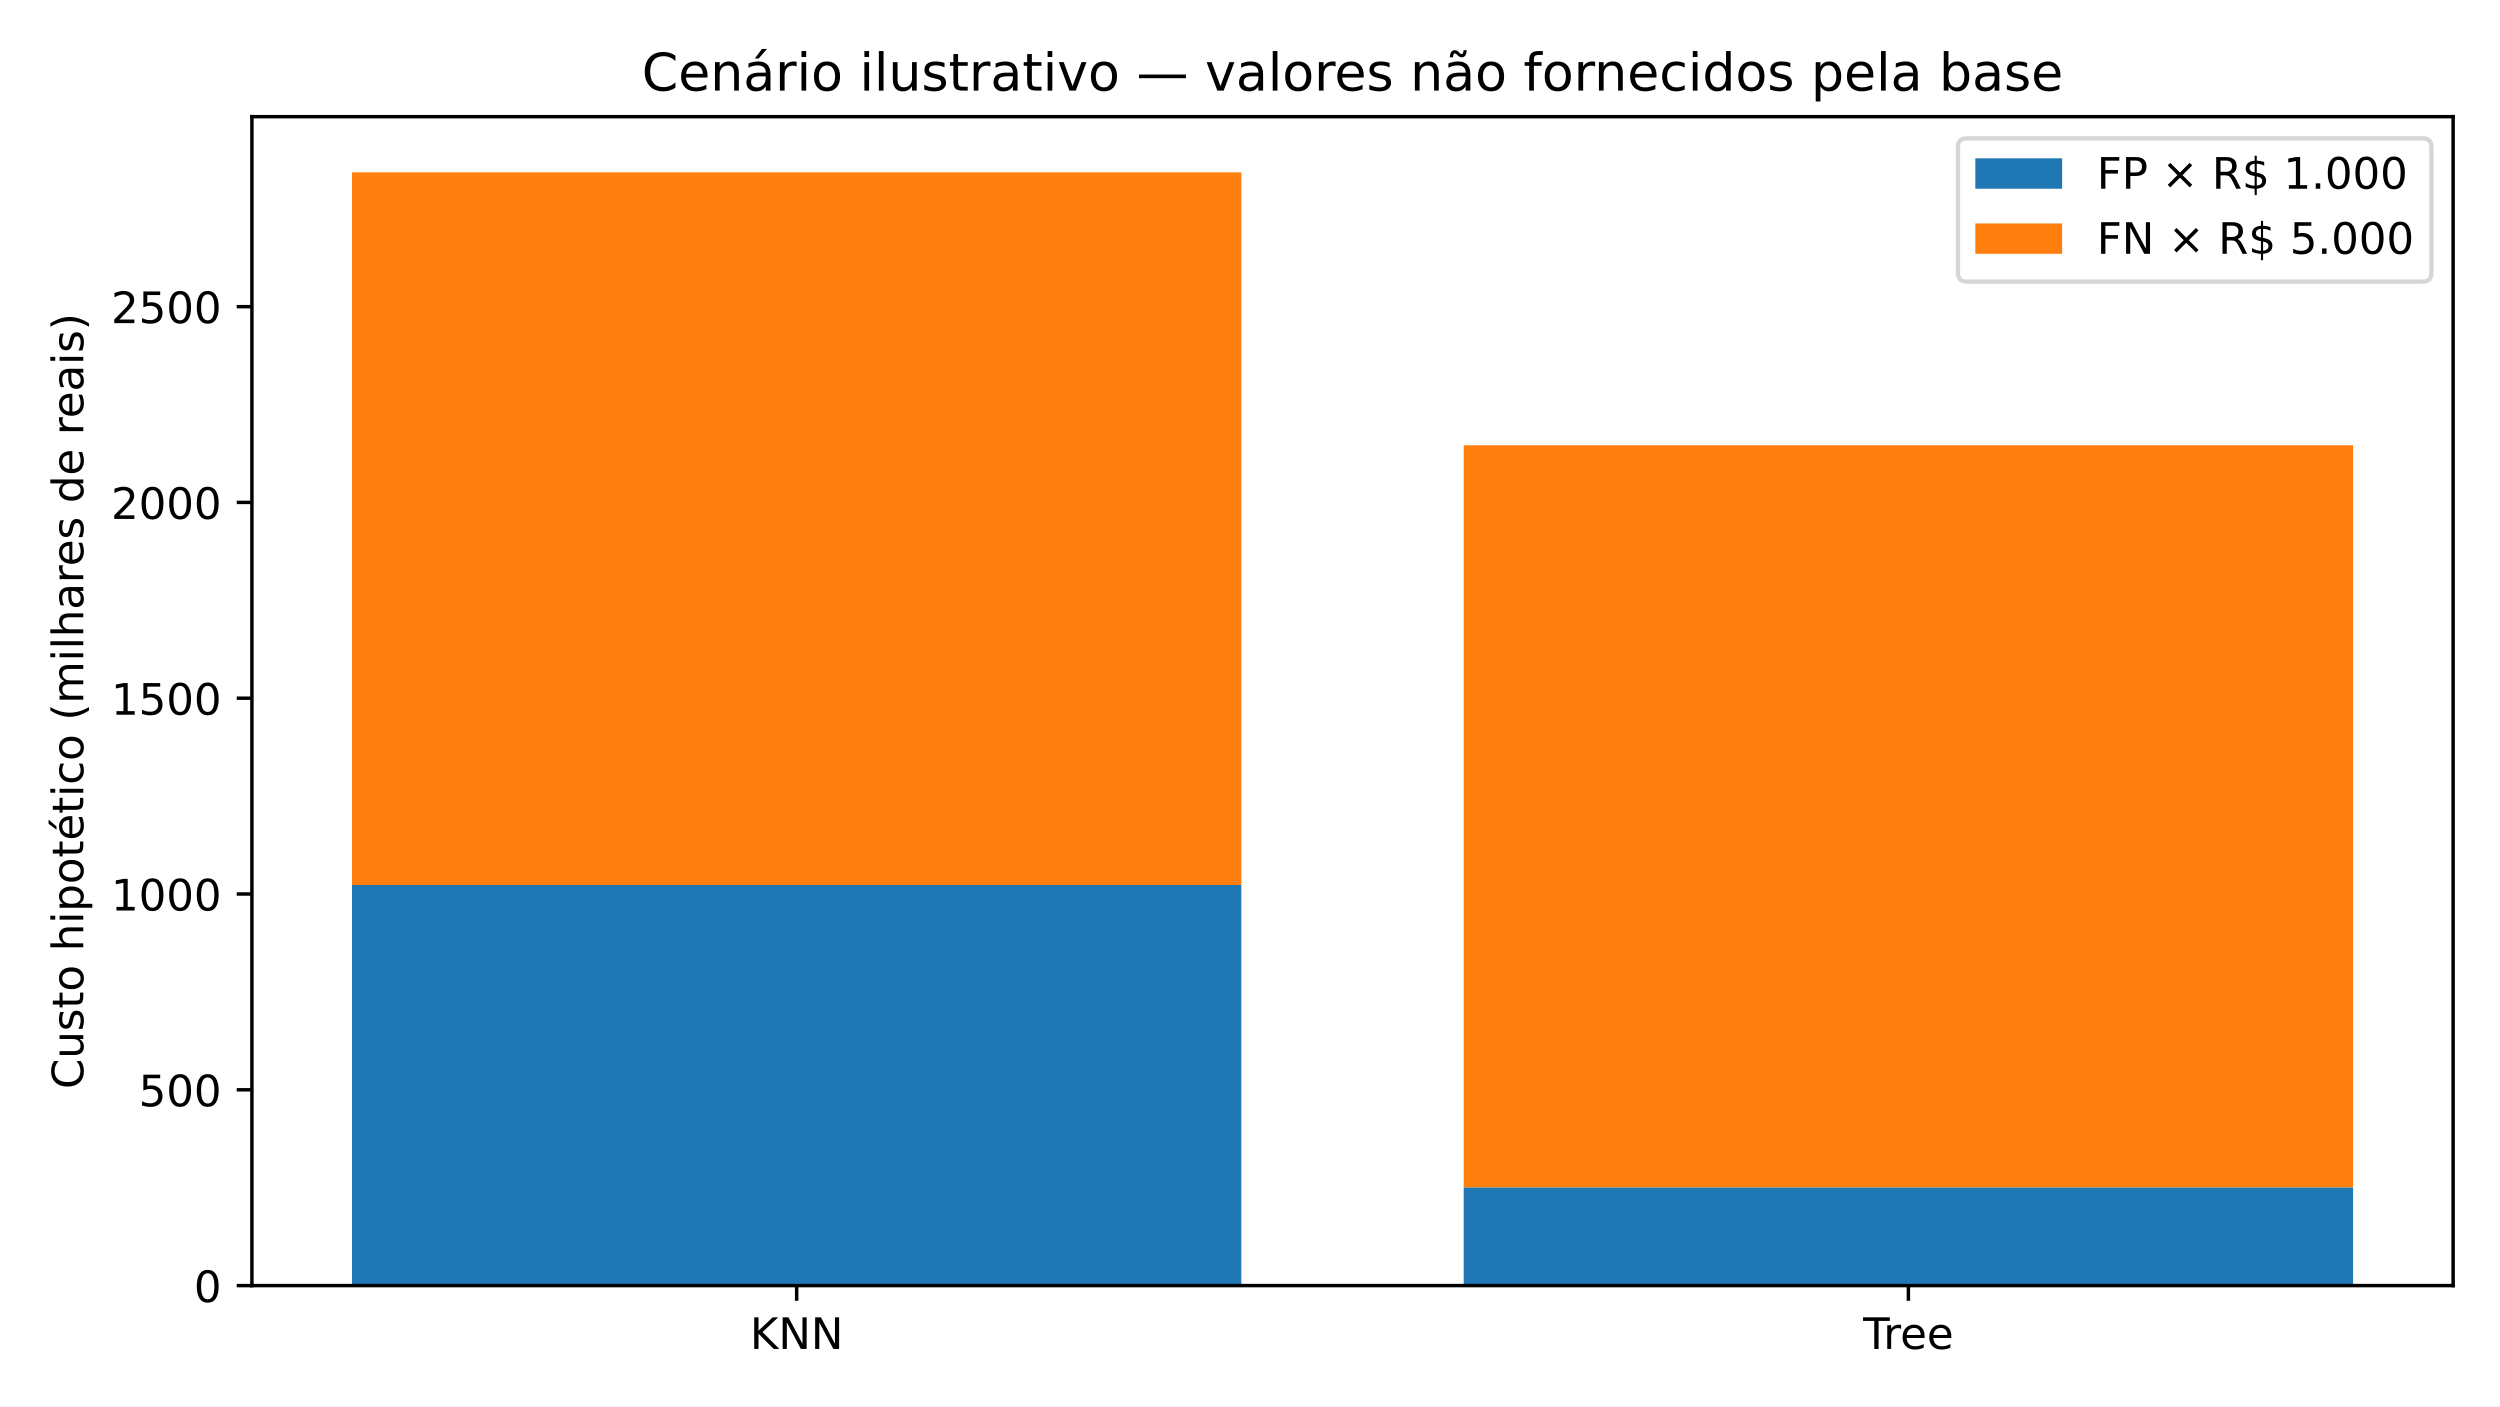
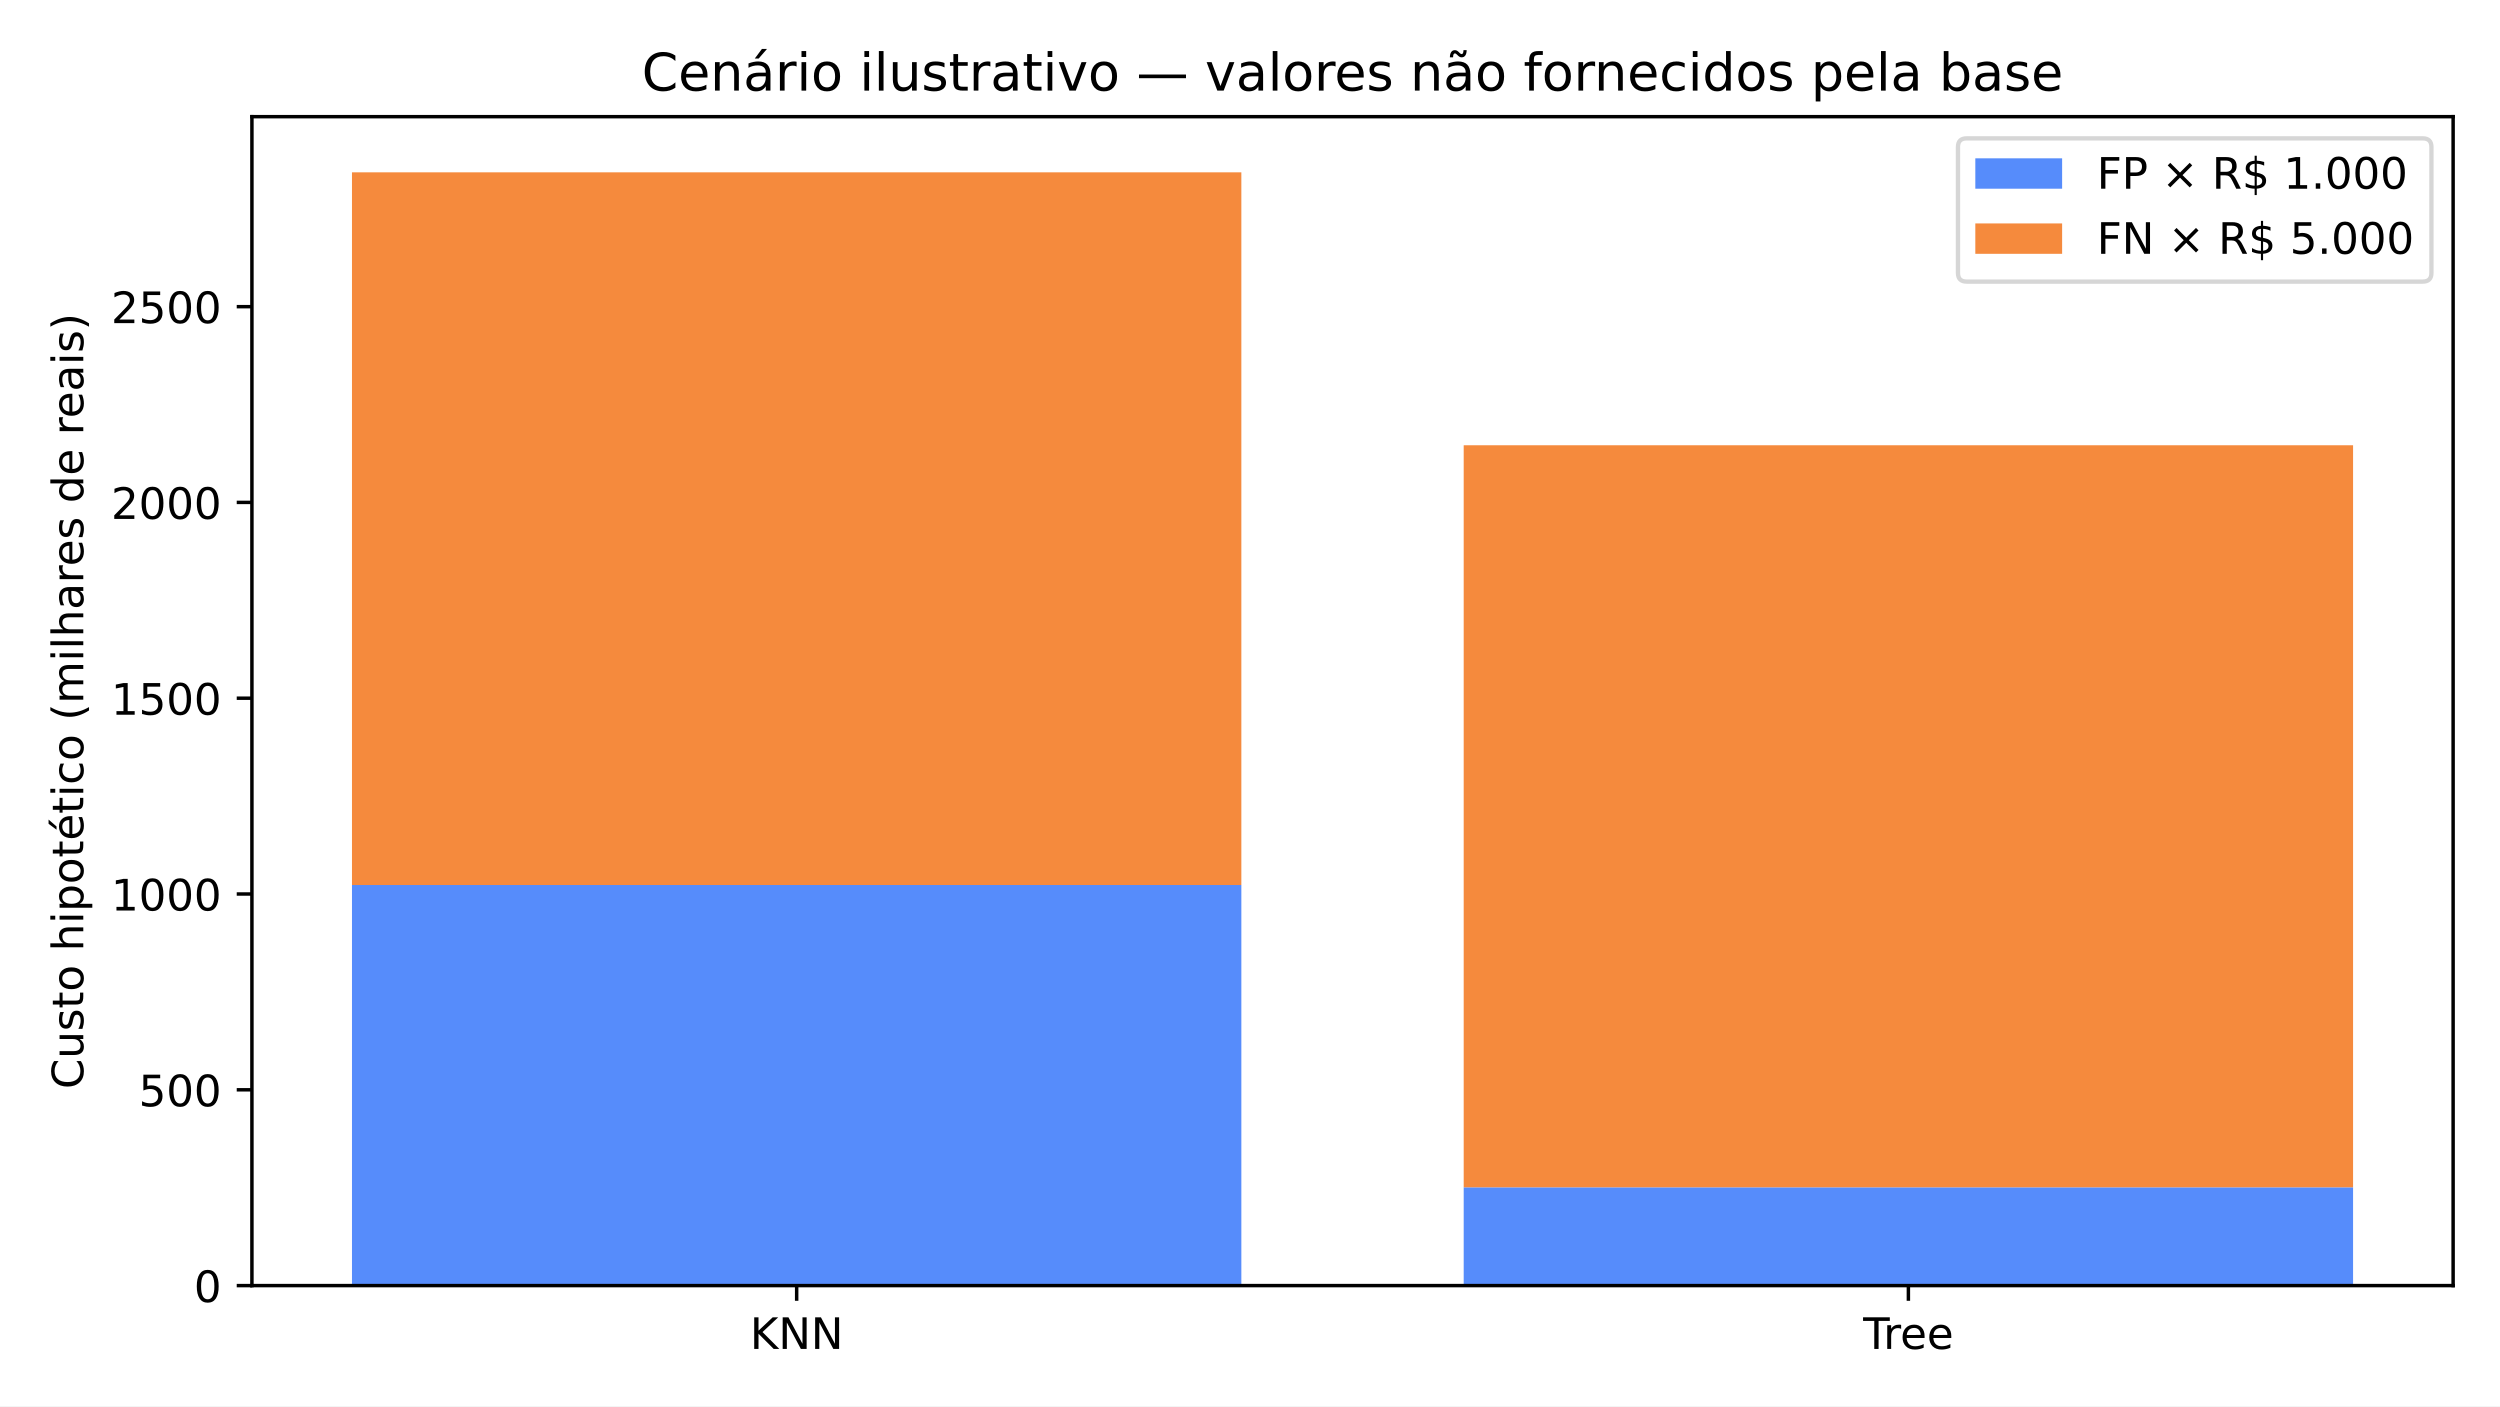
<svg xmlns="http://www.w3.org/2000/svg" xmlns:xlink="http://www.w3.org/1999/xlink" width="576pt" height="324pt" viewBox="0 0 576 324" version="1.1">
  <defs>
    <style type="text/css">*{stroke-linejoin: round; stroke-linecap: butt}</style>
  </defs>
  <g id="figure_1">
    <g id="patch_1">
      <path d="M 0 324  L 576 324  L 576 0  L 0 0  z " style="fill: #ffffff" />
    </g>
    <g id="axes_1">
      <g id="patch_2">
        <path d="M 58.042 296.2  L 565.2 296.2  L 565.2 26.88  L 58.042 26.88  z " style="fill: #ffffff" />
      </g>
      <g id="patch_3">
-         <path d="M 81.095 296.2  L 286.007 296.2  L 286.007 203.905  L 81.095 203.905  z " clip-path="url(#p2d0a100fdf)" style="fill: #1f77b4" />
+         <path d="M 81.095 296.2  L 286.007 296.2  L 286.007 203.905  L 81.095 203.905  z " clip-path="url(#p2d0a100fdf)" style="fill: #568cfb" />
      </g>
      <g id="patch_4">
-         <path d="M 337.235 296.2  L 542.147 296.2  L 542.147 273.555  L 337.235 273.555  z " clip-path="url(#p2d0a100fdf)" style="fill: #1f77b4" />
+         <path d="M 337.235 296.2  L 542.147 296.2  L 542.147 273.555  L 337.235 273.555  z " clip-path="url(#p2d0a100fdf)" style="fill: #568cfb" />
      </g>
      <g id="patch_5">
-         <path d="M 81.095 203.905  L 286.007 203.905  L 286.007 39.705  L 81.095 39.705  z " clip-path="url(#p2d0a100fdf)" style="fill: #ff7f0e" />
+         <path d="M 81.095 203.905  L 286.007 203.905  L 286.007 39.705  L 81.095 39.705  z " clip-path="url(#p2d0a100fdf)" style="fill: #f58a3d" />
      </g>
      <g id="patch_6">
-         <path d="M 337.235 273.555  L 542.147 273.555  L 542.147 102.588  L 337.235 102.588  z " clip-path="url(#p2d0a100fdf)" style="fill: #ff7f0e" />
+         <path d="M 337.235 273.555  L 542.147 273.555  L 542.147 102.588  L 337.235 102.588  z " clip-path="url(#p2d0a100fdf)" style="fill: #f58a3d" />
      </g>
      <g id="matplotlib.axis_1">
        <g id="xtick_1">
          <g id="line2d_1">
            <defs>
              <path id="mea78bd99e2" d="M 0 0  L 0 3.5  " style="stroke: #000000; stroke-width: 0.8" />
            </defs>
            <g>
              <use xlink:href="#mea78bd99e2" x="183.551" y="296.2" style="stroke: #000000; stroke-width: 0.8" />
            </g>
          </g>
          <g id="text_1">
            <g transform="translate(172.7909 310.7977) scale(0.1 -0.1)">
              <defs>
                <path id="DejaVuSans-2e" d="M 628 4666  L 1259 4666  L 1259 2694  L 3353 4666  L 4166 4666  L 1850 2491  L 4331 0  L 3500 0  L 1259 2247  L 1259 0  L 628 0  L 628 4666  z " transform="scale(0.015625)" />
                <path id="DejaVuSans-31" d="M 628 4666  L 1478 4666  L 3547 763  L 3547 4666  L 4159 4666  L 4159 0  L 3309 0  L 1241 3903  L 1241 0  L 628 0  L 628 4666  z " transform="scale(0.015625)" />
              </defs>
              <use xlink:href="#DejaVuSans-2e" />
              <use xlink:href="#DejaVuSans-31" transform="translate(65.57812 0)" />
              <use xlink:href="#DejaVuSans-31" transform="translate(140.3906 0)" />
            </g>
          </g>
        </g>
        <g id="xtick_2">
          <g id="line2d_2">
            <g>
              <use xlink:href="#mea78bd99e2" x="439.691" y="296.2" style="stroke: #000000; stroke-width: 0.8" />
            </g>
          </g>
          <g id="text_2">
            <g transform="translate(429.2741 310.7977) scale(0.1 -0.1)">
              <defs>
                <path id="DejaVuSans-37" d="M -19 4666  L 3928 4666  L 3928 4134  L 2272 4134  L 2272 0  L 1638 0  L 1638 4134  L -19 4134  L -19 4666  z " transform="scale(0.015625)" />
                <path id="DejaVuSans-55" d="M 2631 2963  Q 2534 3019 2420 3045  Q 2306 3072 2169 3072  Q 1681 3072 1420 2755  Q 1159 2438 1159 1844  L 1159 0  L 581 0  L 581 3500  L 1159 3500  L 1159 2956  Q 1341 3275 1631 3429  Q 1922 3584 2338 3584  Q 2397 3584 2469 3576  Q 2541 3569 2628 3553  L 2631 2963  z " transform="scale(0.015625)" />
                <path id="DejaVuSans-48" d="M 3597 1894  L 3597 1613  L 953 1613  Q 991 1019 1311 708  Q 1631 397 2203 397  Q 2534 397 2845 478  Q 3156 559 3463 722  L 3463 178  Q 3153 47 2828 -22  Q 2503 -91 2169 -91  Q 1331 -91 842 396  Q 353 884 353 1716  Q 353 2575 817 3079  Q 1281 3584 2069 3584  Q 2775 3584 3186 3129  Q 3597 2675 3597 1894  z M 3022 2063  Q 3016 2534 2758 2815  Q 2500 3097 2075 3097  Q 1594 3097 1305 2825  Q 1016 2553 972 2059  L 3022 2063  z " transform="scale(0.015625)" />
              </defs>
              <use xlink:href="#DejaVuSans-37" />
              <use xlink:href="#DejaVuSans-55" transform="translate(46.375 0)" />
              <use xlink:href="#DejaVuSans-48" transform="translate(85.28125 0)" />
              <use xlink:href="#DejaVuSans-48" transform="translate(146.8125 0)" />
            </g>
          </g>
        </g>
      </g>
      <g id="matplotlib.axis_2">
        <g id="ytick_1">
          <g id="line2d_3">
            <defs>
              <path id="m940a65545d" d="M 0 0  L -3.5 0  " style="stroke: #000000; stroke-width: 0.8" />
            </defs>
            <g>
              <use xlink:href="#m940a65545d" x="58.042" y="296.2" style="stroke: #000000; stroke-width: 0.8" />
            </g>
          </g>
          <g id="text_3">
            <g transform="translate(44.67984 299.9988) scale(0.1 -0.1)">
              <defs>
                <path id="DejaVuSans-13" d="M 2034 4250  Q 1547 4250 1301 3770  Q 1056 3291 1056 2328  Q 1056 1369 1301 889  Q 1547 409 2034 409  Q 2525 409 2770 889  Q 3016 1369 3016 2328  Q 3016 3291 2770 3770  Q 2525 4250 2034 4250  z M 2034 4750  Q 2819 4750 3233 4129  Q 3647 3509 3647 2328  Q 3647 1150 3233 529  Q 2819 -91 2034 -91  Q 1250 -91 836 529  Q 422 1150 422 2328  Q 422 3509 836 4129  Q 1250 4750 2034 4750  z " transform="scale(0.015625)" />
              </defs>
              <use xlink:href="#DejaVuSans-13" />
            </g>
          </g>
        </g>
        <g id="ytick_2">
          <g id="line2d_4">
            <g>
              <use xlink:href="#m940a65545d" x="58.042" y="251.09" style="stroke: #000000; stroke-width: 0.8" />
            </g>
          </g>
          <g id="text_4">
            <g transform="translate(31.95484 254.8889) scale(0.1 -0.1)">
              <defs>
                <path id="DejaVuSans-18" d="M 691 4666  L 3169 4666  L 3169 4134  L 1269 4134  L 1269 2991  Q 1406 3038 1543 3061  Q 1681 3084 1819 3084  Q 2600 3084 3056 2656  Q 3513 2228 3513 1497  Q 3513 744 3044 326  Q 2575 -91 1722 -91  Q 1428 -91 1123 -41  Q 819 9 494 109  L 494 744  Q 775 591 1075 516  Q 1375 441 1709 441  Q 2250 441 2565 725  Q 2881 1009 2881 1497  Q 2881 1984 2565 2268  Q 2250 2553 1709 2553  Q 1456 2553 1204 2497  Q 953 2441 691 2322  L 691 4666  z " transform="scale(0.015625)" />
              </defs>
              <use xlink:href="#DejaVuSans-18" />
              <use xlink:href="#DejaVuSans-13" transform="translate(63.625 0)" />
              <use xlink:href="#DejaVuSans-13" transform="translate(127.25 0)" />
            </g>
          </g>
        </g>
        <g id="ytick_3">
          <g id="line2d_5">
            <g>
              <use xlink:href="#m940a65545d" x="58.042" y="205.98" style="stroke: #000000; stroke-width: 0.8" />
            </g>
          </g>
          <g id="text_5">
            <g transform="translate(25.59234 209.7789) scale(0.1 -0.1)">
              <defs>
                <path id="DejaVuSans-14" d="M 794 531  L 1825 531  L 1825 4091  L 703 3866  L 703 4441  L 1819 4666  L 2450 4666  L 2450 531  L 3481 531  L 3481 0  L 794 0  L 794 531  z " transform="scale(0.015625)" />
              </defs>
              <use xlink:href="#DejaVuSans-14" />
              <use xlink:href="#DejaVuSans-13" transform="translate(63.625 0)" />
              <use xlink:href="#DejaVuSans-13" transform="translate(127.25 0)" />
              <use xlink:href="#DejaVuSans-13" transform="translate(190.875 0)" />
            </g>
          </g>
        </g>
        <g id="ytick_4">
          <g id="line2d_6">
            <g>
              <use xlink:href="#m940a65545d" x="58.042" y="160.87" style="stroke: #000000; stroke-width: 0.8" />
            </g>
          </g>
          <g id="text_6">
            <g transform="translate(25.59234 164.6689) scale(0.1 -0.1)">
              <use xlink:href="#DejaVuSans-14" />
              <use xlink:href="#DejaVuSans-18" transform="translate(63.625 0)" />
              <use xlink:href="#DejaVuSans-13" transform="translate(127.25 0)" />
              <use xlink:href="#DejaVuSans-13" transform="translate(190.875 0)" />
            </g>
          </g>
        </g>
        <g id="ytick_5">
          <g id="line2d_7">
            <g>
              <use xlink:href="#m940a65545d" x="58.042" y="115.76" style="stroke: #000000; stroke-width: 0.8" />
            </g>
          </g>
          <g id="text_7">
            <g transform="translate(25.59234 119.559) scale(0.1 -0.1)">
              <defs>
                <path id="DejaVuSans-15" d="M 1228 531  L 3431 531  L 3431 0  L 469 0  L 469 531  Q 828 903 1448 1529  Q 2069 2156 2228 2338  Q 2531 2678 2651 2914  Q 2772 3150 2772 3378  Q 2772 3750 2511 3984  Q 2250 4219 1831 4219  Q 1534 4219 1204 4116  Q 875 4013 500 3803  L 500 4441  Q 881 4594 1212 4672  Q 1544 4750 1819 4750  Q 2544 4750 2975 4387  Q 3406 4025 3406 3419  Q 3406 3131 3298 2873  Q 3191 2616 2906 2266  Q 2828 2175 2409 1742  Q 1991 1309 1228 531  z " transform="scale(0.015625)" />
              </defs>
              <use xlink:href="#DejaVuSans-15" />
              <use xlink:href="#DejaVuSans-13" transform="translate(63.625 0)" />
              <use xlink:href="#DejaVuSans-13" transform="translate(127.25 0)" />
              <use xlink:href="#DejaVuSans-13" transform="translate(190.875 0)" />
            </g>
          </g>
        </g>
        <g id="ytick_6">
          <g id="line2d_8">
            <g>
              <use xlink:href="#m940a65545d" x="58.042" y="70.65" style="stroke: #000000; stroke-width: 0.8" />
            </g>
          </g>
          <g id="text_8">
            <g transform="translate(25.59234 74.44902) scale(0.1 -0.1)">
              <use xlink:href="#DejaVuSans-15" />
              <use xlink:href="#DejaVuSans-18" transform="translate(63.625 0)" />
              <use xlink:href="#DejaVuSans-13" transform="translate(127.25 0)" />
              <use xlink:href="#DejaVuSans-13" transform="translate(190.875 0)" />
            </g>
          </g>
        </g>
        <g id="text_9">
          <g transform="translate(19.19 250.9064) rotate(-90) scale(0.1 -0.1)">
            <defs>
              <path id="DejaVuSans-26" d="M 4122 4306  L 4122 3641  Q 3803 3938 3442 4084  Q 3081 4231 2675 4231  Q 1875 4231 1450 3742  Q 1025 3253 1025 2328  Q 1025 1406 1450 917  Q 1875 428 2675 428  Q 3081 428 3442 575  Q 3803 722 4122 1019  L 4122 359  Q 3791 134 3420 21  Q 3050 -91 2638 -91  Q 1578 -91 968 557  Q 359 1206 359 2328  Q 359 3453 968 4101  Q 1578 4750 2638 4750  Q 3056 4750 3426 4639  Q 3797 4528 4122 4306  z " transform="scale(0.015625)" />
              <path id="DejaVuSans-58" d="M 544 1381  L 544 3500  L 1119 3500  L 1119 1403  Q 1119 906 1312 657  Q 1506 409 1894 409  Q 2359 409 2629 706  Q 2900 1003 2900 1516  L 2900 3500  L 3475 3500  L 3475 0  L 2900 0  L 2900 538  Q 2691 219 2414 64  Q 2138 -91 1772 -91  Q 1169 -91 856 284  Q 544 659 544 1381  z M 1991 3584  L 1991 3584  z " transform="scale(0.015625)" />
              <path id="DejaVuSans-56" d="M 2834 3397  L 2834 2853  Q 2591 2978 2328 3040  Q 2066 3103 1784 3103  Q 1356 3103 1142 2972  Q 928 2841 928 2578  Q 928 2378 1081 2264  Q 1234 2150 1697 2047  L 1894 2003  Q 2506 1872 2764 1633  Q 3022 1394 3022 966  Q 3022 478 2636 193  Q 2250 -91 1575 -91  Q 1294 -91 989 -36  Q 684 19 347 128  L 347 722  Q 666 556 975 473  Q 1284 391 1588 391  Q 1994 391 2212 530  Q 2431 669 2431 922  Q 2431 1156 2273 1281  Q 2116 1406 1581 1522  L 1381 1569  Q 847 1681 609 1914  Q 372 2147 372 2553  Q 372 3047 722 3315  Q 1072 3584 1716 3584  Q 2034 3584 2315 3537  Q 2597 3491 2834 3397  z " transform="scale(0.015625)" />
              <path id="DejaVuSans-57" d="M 1172 4494  L 1172 3500  L 2356 3500  L 2356 3053  L 1172 3053  L 1172 1153  Q 1172 725 1289 603  Q 1406 481 1766 481  L 2356 481  L 2356 0  L 1766 0  Q 1100 0 847 248  Q 594 497 594 1153  L 594 3053  L 172 3053  L 172 3500  L 594 3500  L 594 4494  L 1172 4494  z " transform="scale(0.015625)" />
              <path id="DejaVuSans-52" d="M 1959 3097  Q 1497 3097 1228 2736  Q 959 2375 959 1747  Q 959 1119 1226 758  Q 1494 397 1959 397  Q 2419 397 2687 759  Q 2956 1122 2956 1747  Q 2956 2369 2687 2733  Q 2419 3097 1959 3097  z M 1959 3584  Q 2709 3584 3137 3096  Q 3566 2609 3566 1747  Q 3566 888 3137 398  Q 2709 -91 1959 -91  Q 1206 -91 779 398  Q 353 888 353 1747  Q 353 2609 779 3096  Q 1206 3584 1959 3584  z " transform="scale(0.015625)" />
              <path id="DejaVuSans-3" transform="scale(0.015625)" />
              <path id="DejaVuSans-4b" d="M 3513 2113  L 3513 0  L 2938 0  L 2938 2094  Q 2938 2591 2744 2837  Q 2550 3084 2163 3084  Q 1697 3084 1428 2787  Q 1159 2491 1159 1978  L 1159 0  L 581 0  L 581 4863  L 1159 4863  L 1159 2956  Q 1366 3272 1645 3428  Q 1925 3584 2291 3584  Q 2894 3584 3203 3211  Q 3513 2838 3513 2113  z " transform="scale(0.015625)" />
              <path id="DejaVuSans-4c" d="M 603 3500  L 1178 3500  L 1178 0  L 603 0  L 603 3500  z M 603 4863  L 1178 4863  L 1178 4134  L 603 4134  L 603 4863  z " transform="scale(0.015625)" />
              <path id="DejaVuSans-53" d="M 1159 525  L 1159 -1331  L 581 -1331  L 581 3500  L 1159 3500  L 1159 2969  Q 1341 3281 1617 3432  Q 1894 3584 2278 3584  Q 2916 3584 3314 3078  Q 3713 2572 3713 1747  Q 3713 922 3314 415  Q 2916 -91 2278 -91  Q 1894 -91 1617 61  Q 1341 213 1159 525  z M 3116 1747  Q 3116 2381 2855 2742  Q 2594 3103 2138 3103  Q 1681 3103 1420 2742  Q 1159 2381 1159 1747  Q 1159 1113 1420 752  Q 1681 391 2138 391  Q 2594 391 2855 752  Q 3116 1113 3116 1747  z " transform="scale(0.015625)" />
              <path id="DejaVuSans-ab" d="M 3597 1894  L 3597 1613  L 953 1613  Q 991 1019 1311 708  Q 1631 397 2203 397  Q 2534 397 2845 478  Q 3156 559 3463 722  L 3463 178  Q 3153 47 2828 -22  Q 2503 -91 2169 -91  Q 1331 -91 842 396  Q 353 884 353 1716  Q 353 2575 817 3079  Q 1281 3584 2069 3584  Q 2775 3584 3186 3129  Q 3597 2675 3597 1894  z M 3022 2063  Q 3016 2534 2758 2815  Q 2500 3097 2075 3097  Q 1594 3097 1305 2825  Q 1016 2553 972 2059  L 3022 2063  z M 2468 5119  L 3090 5119  L 2072 3944  L 1593 3944  L 2468 5119  z " transform="scale(0.015625)" />
              <path id="DejaVuSans-46" d="M 3122 3366  L 3122 2828  Q 2878 2963 2633 3030  Q 2388 3097 2138 3097  Q 1578 3097 1268 2742  Q 959 2388 959 1747  Q 959 1106 1268 751  Q 1578 397 2138 397  Q 2388 397 2633 464  Q 2878 531 3122 666  L 3122 134  Q 2881 22 2623 -34  Q 2366 -91 2075 -91  Q 1284 -91 818 406  Q 353 903 353 1747  Q 353 2603 823 3093  Q 1294 3584 2113 3584  Q 2378 3584 2631 3529  Q 2884 3475 3122 3366  z " transform="scale(0.015625)" />
              <path id="DejaVuSans-b" d="M 1984 4856  Q 1566 4138 1362 3434  Q 1159 2731 1159 2009  Q 1159 1288 1364 580  Q 1569 -128 1984 -844  L 1484 -844  Q 1016 -109 783 600  Q 550 1309 550 2009  Q 550 2706 781 3412  Q 1013 4119 1484 4856  L 1984 4856  z " transform="scale(0.015625)" />
              <path id="DejaVuSans-50" d="M 3328 2828  Q 3544 3216 3844 3400  Q 4144 3584 4550 3584  Q 5097 3584 5394 3201  Q 5691 2819 5691 2113  L 5691 0  L 5113 0  L 5113 2094  Q 5113 2597 4934 2840  Q 4756 3084 4391 3084  Q 3944 3084 3684 2787  Q 3425 2491 3425 1978  L 3425 0  L 2847 0  L 2847 2094  Q 2847 2600 2669 2842  Q 2491 3084 2119 3084  Q 1678 3084 1418 2786  Q 1159 2488 1159 1978  L 1159 0  L 581 0  L 581 3500  L 1159 3500  L 1159 2956  Q 1356 3278 1631 3431  Q 1906 3584 2284 3584  Q 2666 3584 2933 3390  Q 3200 3197 3328 2828  z " transform="scale(0.015625)" />
              <path id="DejaVuSans-4f" d="M 603 4863  L 1178 4863  L 1178 0  L 603 0  L 603 4863  z " transform="scale(0.015625)" />
              <path id="DejaVuSans-44" d="M 2194 1759  Q 1497 1759 1228 1600  Q 959 1441 959 1056  Q 959 750 1161 570  Q 1363 391 1709 391  Q 2188 391 2477 730  Q 2766 1069 2766 1631  L 2766 1759  L 2194 1759  z M 3341 1997  L 3341 0  L 2766 0  L 2766 531  Q 2569 213 2275 61  Q 1981 -91 1556 -91  Q 1019 -91 701 211  Q 384 513 384 1019  Q 384 1609 779 1909  Q 1175 2209 1959 2209  L 2766 2209  L 2766 2266  Q 2766 2663 2505 2880  Q 2244 3097 1772 3097  Q 1472 3097 1187 3025  Q 903 2953 641 2809  L 641 3341  Q 956 3463 1253 3523  Q 1550 3584 1831 3584  Q 2591 3584 2966 3190  Q 3341 2797 3341 1997  z " transform="scale(0.015625)" />
              <path id="DejaVuSans-47" d="M 2906 2969  L 2906 4863  L 3481 4863  L 3481 0  L 2906 0  L 2906 525  Q 2725 213 2448 61  Q 2172 -91 1784 -91  Q 1150 -91 751 415  Q 353 922 353 1747  Q 353 2572 751 3078  Q 1150 3584 1784 3584  Q 2172 3584 2448 3432  Q 2725 3281 2906 2969  z M 947 1747  Q 947 1113 1208 752  Q 1469 391 1925 391  Q 2381 391 2643 752  Q 2906 1113 2906 1747  Q 2906 2381 2643 2742  Q 2381 3103 1925 3103  Q 1469 3103 1208 2742  Q 947 2381 947 1747  z " transform="scale(0.015625)" />
              <path id="DejaVuSans-c" d="M 513 4856  L 1013 4856  Q 1481 4119 1714 3412  Q 1947 2706 1947 2009  Q 1947 1309 1714 600  Q 1481 -109 1013 -844  L 513 -844  Q 928 -128 1133 580  Q 1338 1288 1338 2009  Q 1338 2731 1133 3434  Q 928 4138 513 4856  z " transform="scale(0.015625)" />
            </defs>
            <use xlink:href="#DejaVuSans-26" />
            <use xlink:href="#DejaVuSans-58" transform="translate(69.82812 0)" />
            <use xlink:href="#DejaVuSans-56" transform="translate(133.2031 0)" />
            <use xlink:href="#DejaVuSans-57" transform="translate(185.2969 0)" />
            <use xlink:href="#DejaVuSans-52" transform="translate(224.5 0)" />
            <use xlink:href="#DejaVuSans-3" transform="translate(285.6875 0)" />
            <use xlink:href="#DejaVuSans-4b" transform="translate(317.4688 0)" />
            <use xlink:href="#DejaVuSans-4c" transform="translate(380.8438 0)" />
            <use xlink:href="#DejaVuSans-53" transform="translate(408.625 0)" />
            <use xlink:href="#DejaVuSans-52" transform="translate(472.1094 0)" />
            <use xlink:href="#DejaVuSans-57" transform="translate(533.2969 0)" />
            <use xlink:href="#DejaVuSans-ab" transform="translate(572.5 0)" />
            <use xlink:href="#DejaVuSans-57" transform="translate(634.0312 0)" />
            <use xlink:href="#DejaVuSans-4c" transform="translate(673.2344 0)" />
            <use xlink:href="#DejaVuSans-46" transform="translate(701.0156 0)" />
            <use xlink:href="#DejaVuSans-52" transform="translate(756 0)" />
            <use xlink:href="#DejaVuSans-3" transform="translate(817.1875 0)" />
            <use xlink:href="#DejaVuSans-b" transform="translate(848.9688 0)" />
            <use xlink:href="#DejaVuSans-50" transform="translate(887.9844 0)" />
            <use xlink:href="#DejaVuSans-4c" transform="translate(985.3906 0)" />
            <use xlink:href="#DejaVuSans-4f" transform="translate(1013.172 0)" />
            <use xlink:href="#DejaVuSans-4b" transform="translate(1040.953 0)" />
            <use xlink:href="#DejaVuSans-44" transform="translate(1104.328 0)" />
            <use xlink:href="#DejaVuSans-55" transform="translate(1165.609 0)" />
            <use xlink:href="#DejaVuSans-48" transform="translate(1204.516 0)" />
            <use xlink:href="#DejaVuSans-56" transform="translate(1266.047 0)" />
            <use xlink:href="#DejaVuSans-3" transform="translate(1318.141 0)" />
            <use xlink:href="#DejaVuSans-47" transform="translate(1349.922 0)" />
            <use xlink:href="#DejaVuSans-48" transform="translate(1413.406 0)" />
            <use xlink:href="#DejaVuSans-3" transform="translate(1474.938 0)" />
            <use xlink:href="#DejaVuSans-55" transform="translate(1506.719 0)" />
            <use xlink:href="#DejaVuSans-48" transform="translate(1545.625 0)" />
            <use xlink:href="#DejaVuSans-44" transform="translate(1607.156 0)" />
            <use xlink:href="#DejaVuSans-4c" transform="translate(1668.438 0)" />
            <use xlink:href="#DejaVuSans-56" transform="translate(1696.219 0)" />
            <use xlink:href="#DejaVuSans-c" transform="translate(1748.312 0)" />
          </g>
        </g>
      </g>
      <g id="patch_7">
        <path d="M 58.042 296.2  L 58.042 26.88  " style="fill: none; stroke: #000000; stroke-width: 0.8; stroke-linejoin: miter; stroke-linecap: square" />
      </g>
      <g id="patch_8">
        <path d="M 565.2 296.2  L 565.2 26.88  " style="fill: none; stroke: #000000; stroke-width: 0.8; stroke-linejoin: miter; stroke-linecap: square" />
      </g>
      <g id="patch_9">
        <path d="M 58.042 296.2  L 565.2 296.2  " style="fill: none; stroke: #000000; stroke-width: 0.8; stroke-linejoin: miter; stroke-linecap: square" />
      </g>
      <g id="patch_10">
        <path d="M 58.042 26.88  L 565.2 26.88  " style="fill: none; stroke: #000000; stroke-width: 0.8; stroke-linejoin: miter; stroke-linecap: square" />
      </g>
      <g id="text_10">
        <g transform="translate(147.8802 20.88) scale(0.12 -0.12)">
          <defs>
            <path id="DejaVuSans-51" d="M 3513 2113  L 3513 0  L 2938 0  L 2938 2094  Q 2938 2591 2744 2837  Q 2550 3084 2163 3084  Q 1697 3084 1428 2787  Q 1159 2491 1159 1978  L 1159 0  L 581 0  L 581 3500  L 1159 3500  L 1159 2956  Q 1366 3272 1645 3428  Q 1925 3584 2291 3584  Q 2894 3584 3203 3211  Q 3513 2838 3513 2113  z " transform="scale(0.015625)" />
            <path id="DejaVuSans-a3" d="M 2194 1759  Q 1497 1759 1228 1600  Q 959 1441 959 1056  Q 959 750 1161 570  Q 1363 391 1709 391  Q 2188 391 2477 730  Q 2766 1069 2766 1631  L 2766 1759  L 2194 1759  z M 3341 1997  L 3341 0  L 2766 0  L 2766 531  Q 2569 213 2275 61  Q 1981 -91 1556 -91  Q 1019 -91 701 211  Q 384 513 384 1019  Q 384 1609 779 1909  Q 1175 2209 1959 2209  L 2766 2209  L 2766 2266  Q 2766 2663 2505 2880  Q 2244 3097 1772 3097  Q 1472 3097 1187 3025  Q 903 2953 641 2809  L 641 3341  Q 956 3463 1253 3523  Q 1550 3584 1831 3584  Q 2591 3584 2966 3190  Q 3341 2797 3341 1997  z M 2290 5119  L 2912 5119  L 1894 3944  L 1415 3944  L 2290 5119  z " transform="scale(0.015625)" />
            <path id="DejaVuSans-59" d="M 191 3500  L 800 3500  L 1894 563  L 2988 3500  L 3597 3500  L 2284 0  L 1503 0  L 191 3500  z " transform="scale(0.015625)" />
            <path id="DejaVuSans-af6" d="M 313 1978  L 6088 1978  L 6088 1528  L 313 1528  L 313 1978  z " transform="scale(0.015625)" />
            <path id="DejaVuSans-a5" d="M 2194 1759  Q 1497 1759 1228 1600  Q 959 1441 959 1056  Q 959 750 1161 570  Q 1363 391 1709 391  Q 2188 391 2477 730  Q 2766 1069 2766 1631  L 2766 1759  L 2194 1759  z M 3341 1997  L 3341 0  L 2766 0  L 2766 531  Q 2569 213 2275 61  Q 1981 -91 1556 -91  Q 1019 -91 701 211  Q 384 513 384 1019  Q 384 1609 779 1909  Q 1175 2209 1959 2209  L 2766 2209  L 2766 2266  Q 2766 2663 2505 2880  Q 2244 3097 1772 3097  Q 1472 3097 1187 3025  Q 903 2953 641 2809  L 641 3341  Q 956 3463 1253 3523  Q 1550 3584 1831 3584  Q 2591 3584 2966 3190  Q 3341 2797 3341 1997  z M 1844 4281  L 1665 4453  Q 1597 4516 1545 4545  Q 1494 4575 1453 4575  Q 1334 4575 1278 4461  Q 1222 4347 1215 4091  L 825 4091  Q 831 4513 990 4742  Q 1150 4972 1434 4972  Q 1553 4972 1653 4928  Q 1753 4884 1869 4781  L 2047 4609  Q 2115 4547 2167 4517  Q 2219 4488 2259 4488  Q 2378 4488 2434 4602  Q 2490 4716 2497 4972  L 2887 4972  Q 2881 4550 2721 4320  Q 2562 4091 2278 4091  Q 2159 4091 2059 4134  Q 1959 4178 1844 4281  z " transform="scale(0.015625)" />
            <path id="DejaVuSans-49" d="M 2375 4863  L 2375 4384  L 1825 4384  Q 1516 4384 1395 4259  Q 1275 4134 1275 3809  L 1275 3500  L 2222 3500  L 2222 3053  L 1275 3053  L 1275 0  L 697 0  L 697 3053  L 147 3053  L 147 3500  L 697 3500  L 697 3744  Q 697 4328 969 4595  Q 1241 4863 1831 4863  L 2375 4863  z " transform="scale(0.015625)" />
            <path id="DejaVuSans-45" d="M 3116 1747  Q 3116 2381 2855 2742  Q 2594 3103 2138 3103  Q 1681 3103 1420 2742  Q 1159 2381 1159 1747  Q 1159 1113 1420 752  Q 1681 391 2138 391  Q 2594 391 2855 752  Q 3116 1113 3116 1747  z M 1159 2969  Q 1341 3281 1617 3432  Q 1894 3584 2278 3584  Q 2916 3584 3314 3078  Q 3713 2572 3713 1747  Q 3713 922 3314 415  Q 2916 -91 2278 -91  Q 1894 -91 1617 61  Q 1341 213 1159 525  L 1159 0  L 581 0  L 581 4863  L 1159 4863  L 1159 2969  z " transform="scale(0.015625)" />
          </defs>
          <use xlink:href="#DejaVuSans-26" />
          <use xlink:href="#DejaVuSans-48" transform="translate(69.82812 0)" />
          <use xlink:href="#DejaVuSans-51" transform="translate(131.3594 0)" />
          <use xlink:href="#DejaVuSans-a3" transform="translate(194.7344 0)" />
          <use xlink:href="#DejaVuSans-55" transform="translate(256.0156 0)" />
          <use xlink:href="#DejaVuSans-4c" transform="translate(297.125 0)" />
          <use xlink:href="#DejaVuSans-52" transform="translate(324.9062 0)" />
          <use xlink:href="#DejaVuSans-3" transform="translate(386.0938 0)" />
          <use xlink:href="#DejaVuSans-4c" transform="translate(417.875 0)" />
          <use xlink:href="#DejaVuSans-4f" transform="translate(445.6562 0)" />
          <use xlink:href="#DejaVuSans-58" transform="translate(473.4375 0)" />
          <use xlink:href="#DejaVuSans-56" transform="translate(536.8125 0)" />
          <use xlink:href="#DejaVuSans-57" transform="translate(588.9062 0)" />
          <use xlink:href="#DejaVuSans-55" transform="translate(628.1094 0)" />
          <use xlink:href="#DejaVuSans-44" transform="translate(669.2188 0)" />
          <use xlink:href="#DejaVuSans-57" transform="translate(730.5 0)" />
          <use xlink:href="#DejaVuSans-4c" transform="translate(769.7031 0)" />
          <use xlink:href="#DejaVuSans-59" transform="translate(797.4844 0)" />
          <use xlink:href="#DejaVuSans-52" transform="translate(856.6719 0)" />
          <use xlink:href="#DejaVuSans-3" transform="translate(917.8594 0)" />
          <use xlink:href="#DejaVuSans-af6" transform="translate(949.6406 0)" />
          <use xlink:href="#DejaVuSans-3" transform="translate(1049.641 0)" />
          <use xlink:href="#DejaVuSans-59" transform="translate(1081.422 0)" />
          <use xlink:href="#DejaVuSans-44" transform="translate(1140.609 0)" />
          <use xlink:href="#DejaVuSans-4f" transform="translate(1201.891 0)" />
          <use xlink:href="#DejaVuSans-52" transform="translate(1229.672 0)" />
          <use xlink:href="#DejaVuSans-55" transform="translate(1290.859 0)" />
          <use xlink:href="#DejaVuSans-48" transform="translate(1329.766 0)" />
          <use xlink:href="#DejaVuSans-56" transform="translate(1391.297 0)" />
          <use xlink:href="#DejaVuSans-3" transform="translate(1443.391 0)" />
          <use xlink:href="#DejaVuSans-51" transform="translate(1475.172 0)" />
          <use xlink:href="#DejaVuSans-a5" transform="translate(1538.547 0)" />
          <use xlink:href="#DejaVuSans-52" transform="translate(1599.828 0)" />
          <use xlink:href="#DejaVuSans-3" transform="translate(1661.016 0)" />
          <use xlink:href="#DejaVuSans-49" transform="translate(1692.797 0)" />
          <use xlink:href="#DejaVuSans-52" transform="translate(1728 0)" />
          <use xlink:href="#DejaVuSans-55" transform="translate(1789.188 0)" />
          <use xlink:href="#DejaVuSans-51" transform="translate(1828.547 0)" />
          <use xlink:href="#DejaVuSans-48" transform="translate(1891.922 0)" />
          <use xlink:href="#DejaVuSans-46" transform="translate(1953.453 0)" />
          <use xlink:href="#DejaVuSans-4c" transform="translate(2008.438 0)" />
          <use xlink:href="#DejaVuSans-47" transform="translate(2036.219 0)" />
          <use xlink:href="#DejaVuSans-52" transform="translate(2099.703 0)" />
          <use xlink:href="#DejaVuSans-56" transform="translate(2160.891 0)" />
          <use xlink:href="#DejaVuSans-3" transform="translate(2212.984 0)" />
          <use xlink:href="#DejaVuSans-53" transform="translate(2244.766 0)" />
          <use xlink:href="#DejaVuSans-48" transform="translate(2308.25 0)" />
          <use xlink:href="#DejaVuSans-4f" transform="translate(2369.781 0)" />
          <use xlink:href="#DejaVuSans-44" transform="translate(2397.562 0)" />
          <use xlink:href="#DejaVuSans-3" transform="translate(2458.844 0)" />
          <use xlink:href="#DejaVuSans-45" transform="translate(2490.625 0)" />
          <use xlink:href="#DejaVuSans-44" transform="translate(2554.109 0)" />
          <use xlink:href="#DejaVuSans-56" transform="translate(2615.391 0)" />
          <use xlink:href="#DejaVuSans-48" transform="translate(2667.484 0)" />
        </g>
      </g>
      <g id="legend_1">
        <g id="patch_11">
          <path d="M 453.114 64.882  L 558.2 64.882  Q 560.2 64.882 560.2 62.882  L 560.2 33.88  Q 560.2 31.88 558.2 31.88  L 453.114 31.88  Q 451.114 31.88 451.114 33.88  L 451.114 62.882  Q 451.114 64.882 453.114 64.882  z " style="fill: #ffffff; opacity: 0.8; stroke: #cccccc; stroke-linejoin: miter" />
        </g>
        <g id="patch_12">
-           <path d="M 455.114 43.478  L 475.114 43.478  L 475.114 36.478  L 455.114 36.478  z " style="fill: #1f77b4" />
+           <path d="M 455.114 43.478  L 475.114 43.478  L 475.114 36.478  L 455.114 36.478  z " style="fill: #568cfb" />
        </g>
        <g id="text_11">
          <g transform="translate(483.1141 43.47844) scale(0.1 -0.1)">
            <defs>
              <path id="DejaVuSans-29" d="M 628 4666  L 3309 4666  L 3309 4134  L 1259 4134  L 1259 2759  L 3109 2759  L 3109 2228  L 1259 2228  L 1259 0  L 628 0  L 628 4666  z " transform="scale(0.015625)" />
              <path id="DejaVuSans-33" d="M 1259 4147  L 1259 2394  L 2053 2394  Q 2494 2394 2734 2622  Q 2975 2850 2975 3272  Q 2975 3691 2734 3919  Q 2494 4147 2053 4147  L 1259 4147  z M 628 4666  L 2053 4666  Q 2838 4666 3239 4311  Q 3641 3956 3641 3272  Q 3641 2581 3239 2228  Q 2838 1875 2053 1875  L 1259 1875  L 1259 0  L 628 0  L 628 4666  z " transform="scale(0.015625)" />
              <path id="DejaVuSans-99" d="M 4488 3438  L 3059 2003  L 4488 575  L 4116 197  L 2681 1631  L 1247 197  L 878 575  L 2303 2003  L 878 3438  L 1247 3816  L 2681 2381  L 4116 3816  L 4488 3438  z " transform="scale(0.015625)" />
              <path id="DejaVuSans-35" d="M 2841 2188  Q 3044 2119 3236 1894  Q 3428 1669 3622 1275  L 4263 0  L 3584 0  L 2988 1197  Q 2756 1666 2539 1819  Q 2322 1972 1947 1972  L 1259 1972  L 1259 0  L 628 0  L 628 4666  L 2053 4666  Q 2853 4666 3247 4331  Q 3641 3997 3641 3322  Q 3641 2881 3436 2590  Q 3231 2300 2841 2188  z M 1259 4147  L 1259 2491  L 2053 2491  Q 2509 2491 2742 2702  Q 2975 2913 2975 3322  Q 2975 3731 2742 3939  Q 2509 4147 2053 4147  L 1259 4147  z " transform="scale(0.015625)" />
              <path id="DejaVuSans-7" d="M 2163 -941  L 1850 -941  L 1847 0  Q 1519 6 1191 76  Q 863 147 531 288  L 531 850  Q 850 650 1176 548  Q 1503 447 1850 444  L 1850 1869  Q 1159 1981 845 2250  Q 531 2519 531 2988  Q 531 3497 872 3790  Q 1213 4084 1850 4128  L 1850 4863  L 2163 4863  L 2163 4138  Q 2453 4125 2725 4076  Q 2997 4028 3256 3944  L 3256 3397  Q 2997 3528 2723 3600  Q 2450 3672 2163 3684  L 2163 2350  Q 2872 2241 3206 1959  Q 3541 1678 3541 1191  Q 3541 663 3186 358  Q 2831 53 2163 6  L 2163 -941  z M 1850 2406  L 1850 3688  Q 1488 3647 1297 3481  Q 1106 3316 1106 3041  Q 1106 2772 1282 2622  Q 1459 2472 1850 2406  z M 2163 1806  L 2163 453  Q 2559 506 2761 678  Q 2963 850 2963 1131  Q 2963 1406 2770 1568  Q 2578 1731 2163 1806  z " transform="scale(0.015625)" />
              <path id="DejaVuSans-11" d="M 684 794  L 1344 794  L 1344 0  L 684 0  L 684 794  z " transform="scale(0.015625)" />
            </defs>
            <use xlink:href="#DejaVuSans-29" />
            <use xlink:href="#DejaVuSans-33" transform="translate(57.51562 0)" />
            <use xlink:href="#DejaVuSans-3" transform="translate(117.8125 0)" />
            <use xlink:href="#DejaVuSans-99" transform="translate(149.5938 0)" />
            <use xlink:href="#DejaVuSans-3" transform="translate(233.3906 0)" />
            <use xlink:href="#DejaVuSans-35" transform="translate(265.1719 0)" />
            <use xlink:href="#DejaVuSans-7" transform="translate(334.6562 0)" />
            <use xlink:href="#DejaVuSans-3" transform="translate(398.2812 0)" />
            <use xlink:href="#DejaVuSans-14" transform="translate(430.0625 0)" />
            <use xlink:href="#DejaVuSans-11" transform="translate(493.6875 0)" />
            <use xlink:href="#DejaVuSans-13" transform="translate(525.4688 0)" />
            <use xlink:href="#DejaVuSans-13" transform="translate(589.0938 0)" />
            <use xlink:href="#DejaVuSans-13" transform="translate(652.7188 0)" />
          </g>
        </g>
        <g id="patch_13">
-           <path d="M 455.114 58.479  L 475.114 58.479  L 475.114 51.479  L 455.114 51.479  z " style="fill: #ff7f0e" />
+           <path d="M 455.114 58.479  L 475.114 58.479  L 475.114 51.479  L 455.114 51.479  z " style="fill: #f58a3d" />
        </g>
        <g id="text_12">
          <g transform="translate(483.1141 58.47922) scale(0.1 -0.1)">
            <use xlink:href="#DejaVuSans-29" />
            <use xlink:href="#DejaVuSans-31" transform="translate(57.51562 0)" />
            <use xlink:href="#DejaVuSans-3" transform="translate(132.3281 0)" />
            <use xlink:href="#DejaVuSans-99" transform="translate(164.1094 0)" />
            <use xlink:href="#DejaVuSans-3" transform="translate(247.9062 0)" />
            <use xlink:href="#DejaVuSans-35" transform="translate(279.6875 0)" />
            <use xlink:href="#DejaVuSans-7" transform="translate(349.1719 0)" />
            <use xlink:href="#DejaVuSans-3" transform="translate(412.7969 0)" />
            <use xlink:href="#DejaVuSans-18" transform="translate(444.5781 0)" />
            <use xlink:href="#DejaVuSans-11" transform="translate(508.2031 0)" />
            <use xlink:href="#DejaVuSans-13" transform="translate(539.9844 0)" />
            <use xlink:href="#DejaVuSans-13" transform="translate(603.6094 0)" />
            <use xlink:href="#DejaVuSans-13" transform="translate(667.2344 0)" />
          </g>
        </g>
      </g>
    </g>
  </g>
  <defs>
    <clipPath id="p2d0a100fdf">
      <rect x="58.042" y="26.88" width="507.158" height="269.32" />
    </clipPath>
  </defs>
</svg>
